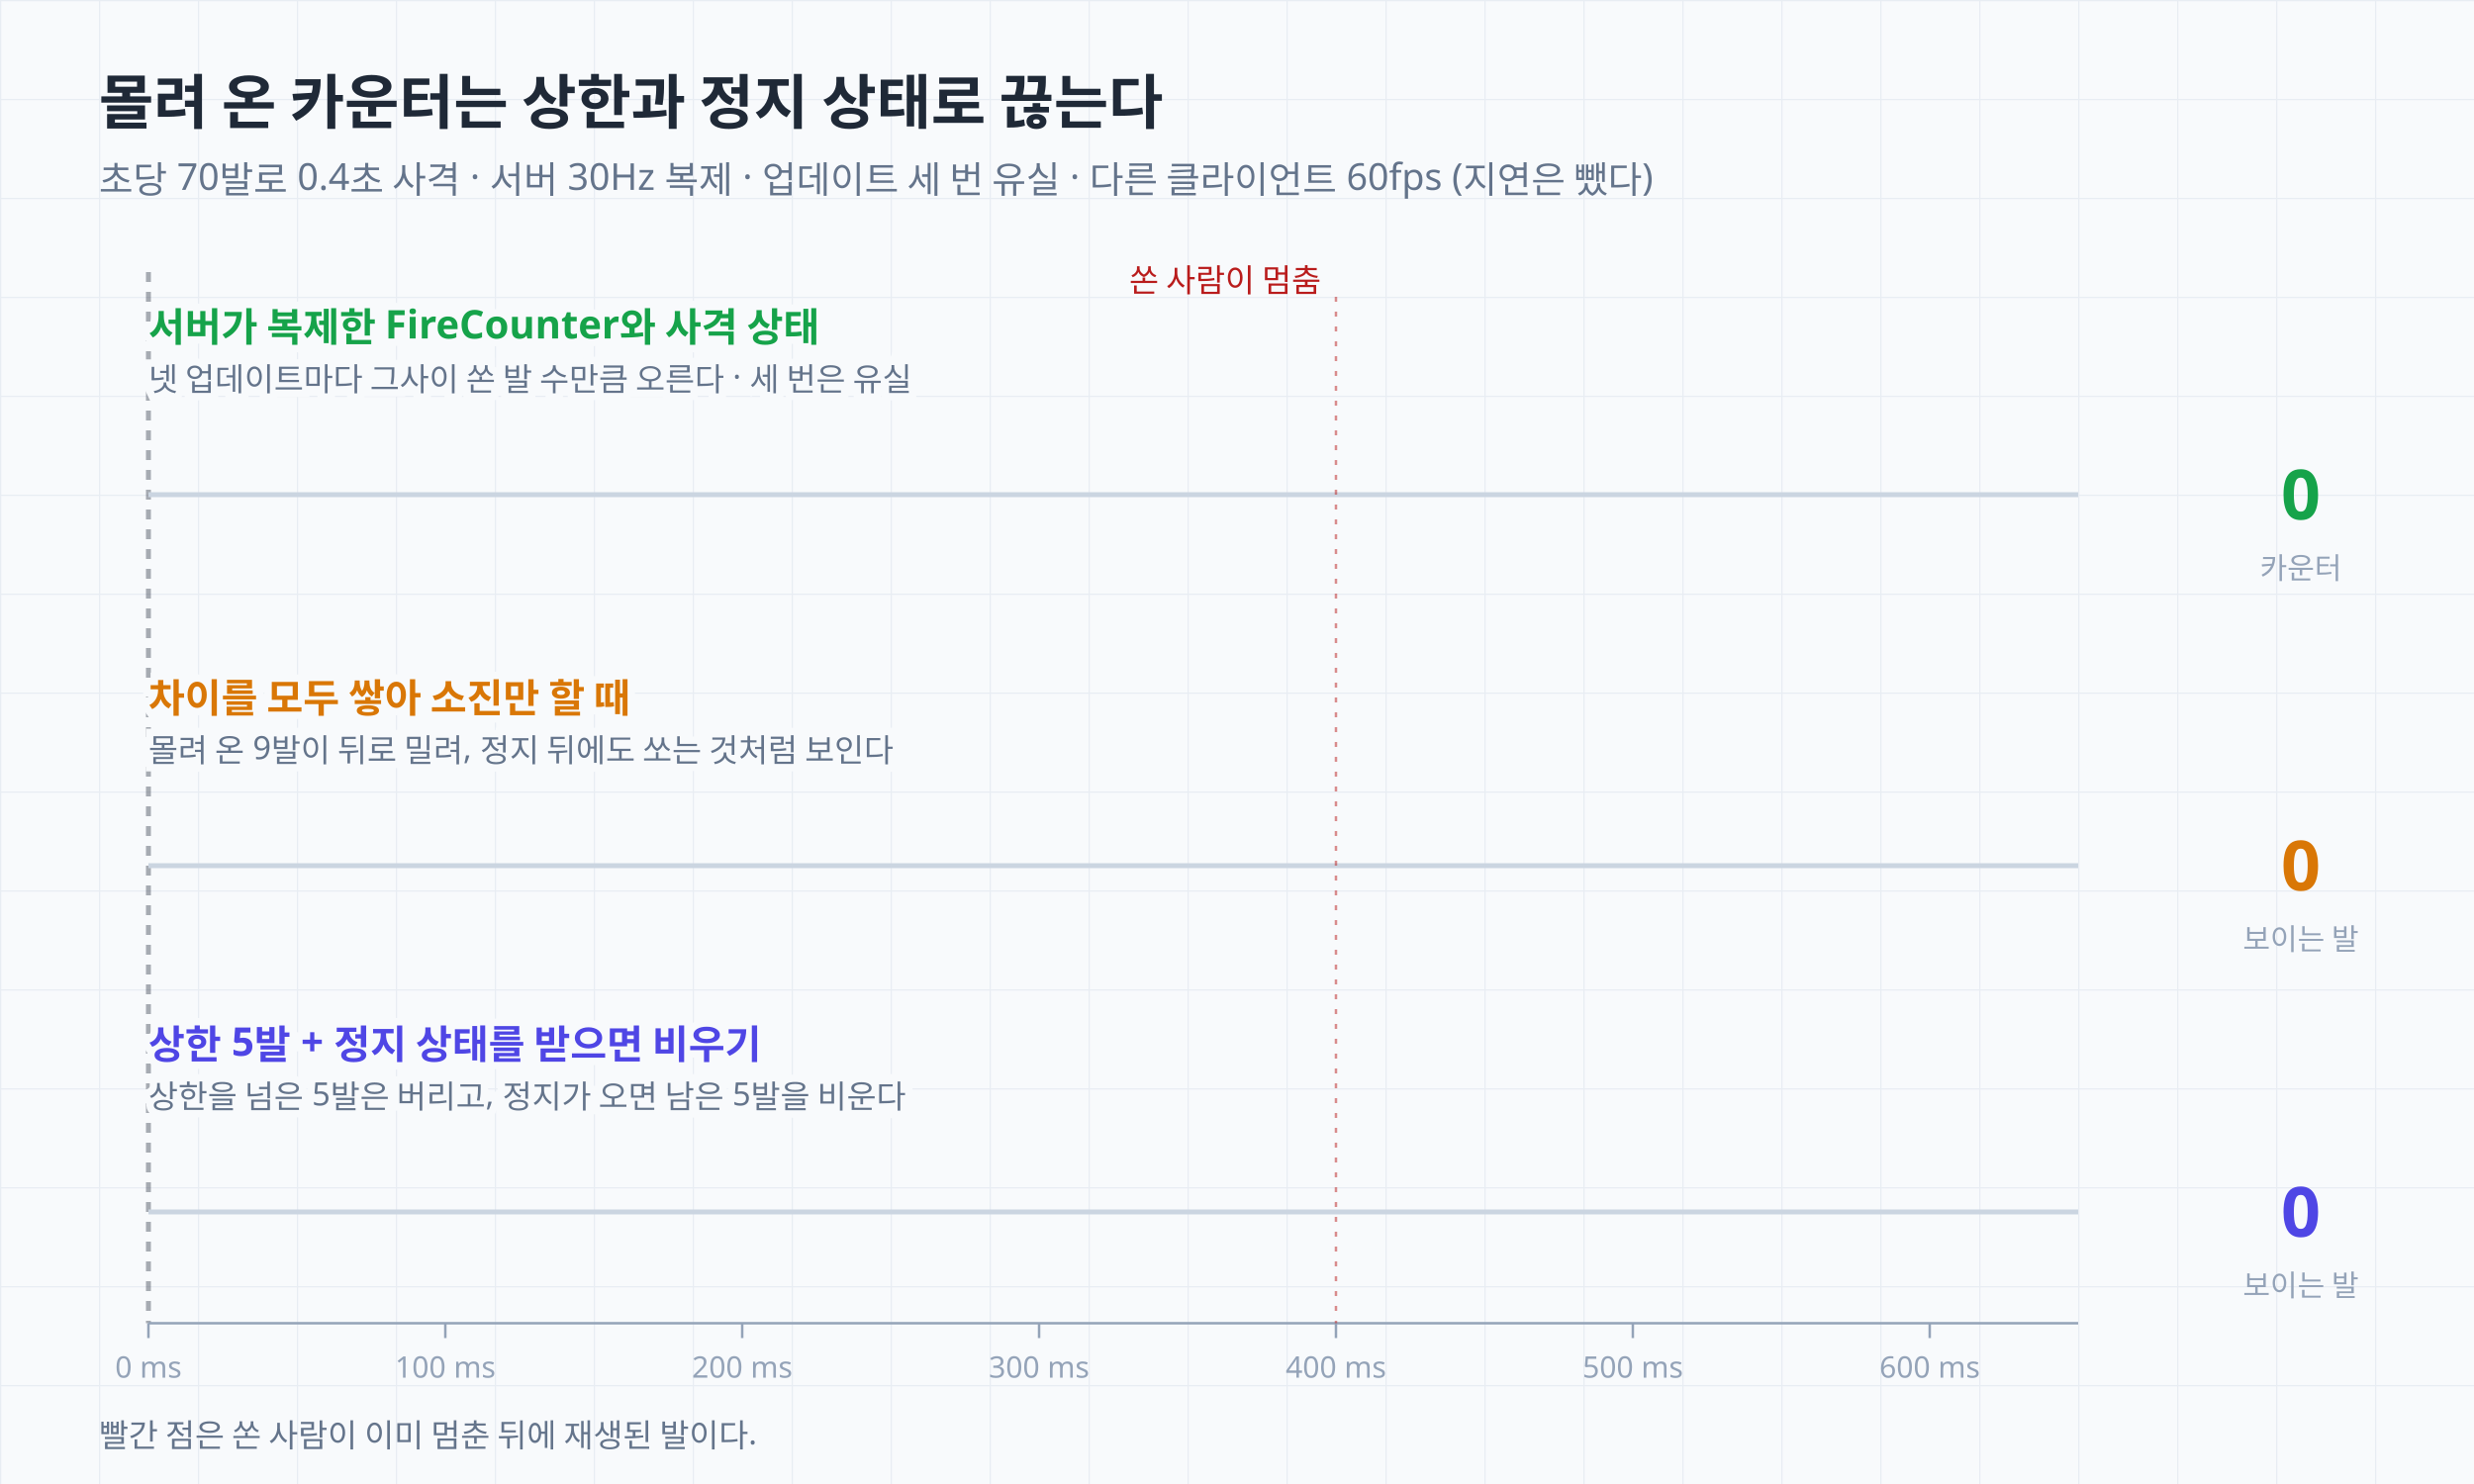
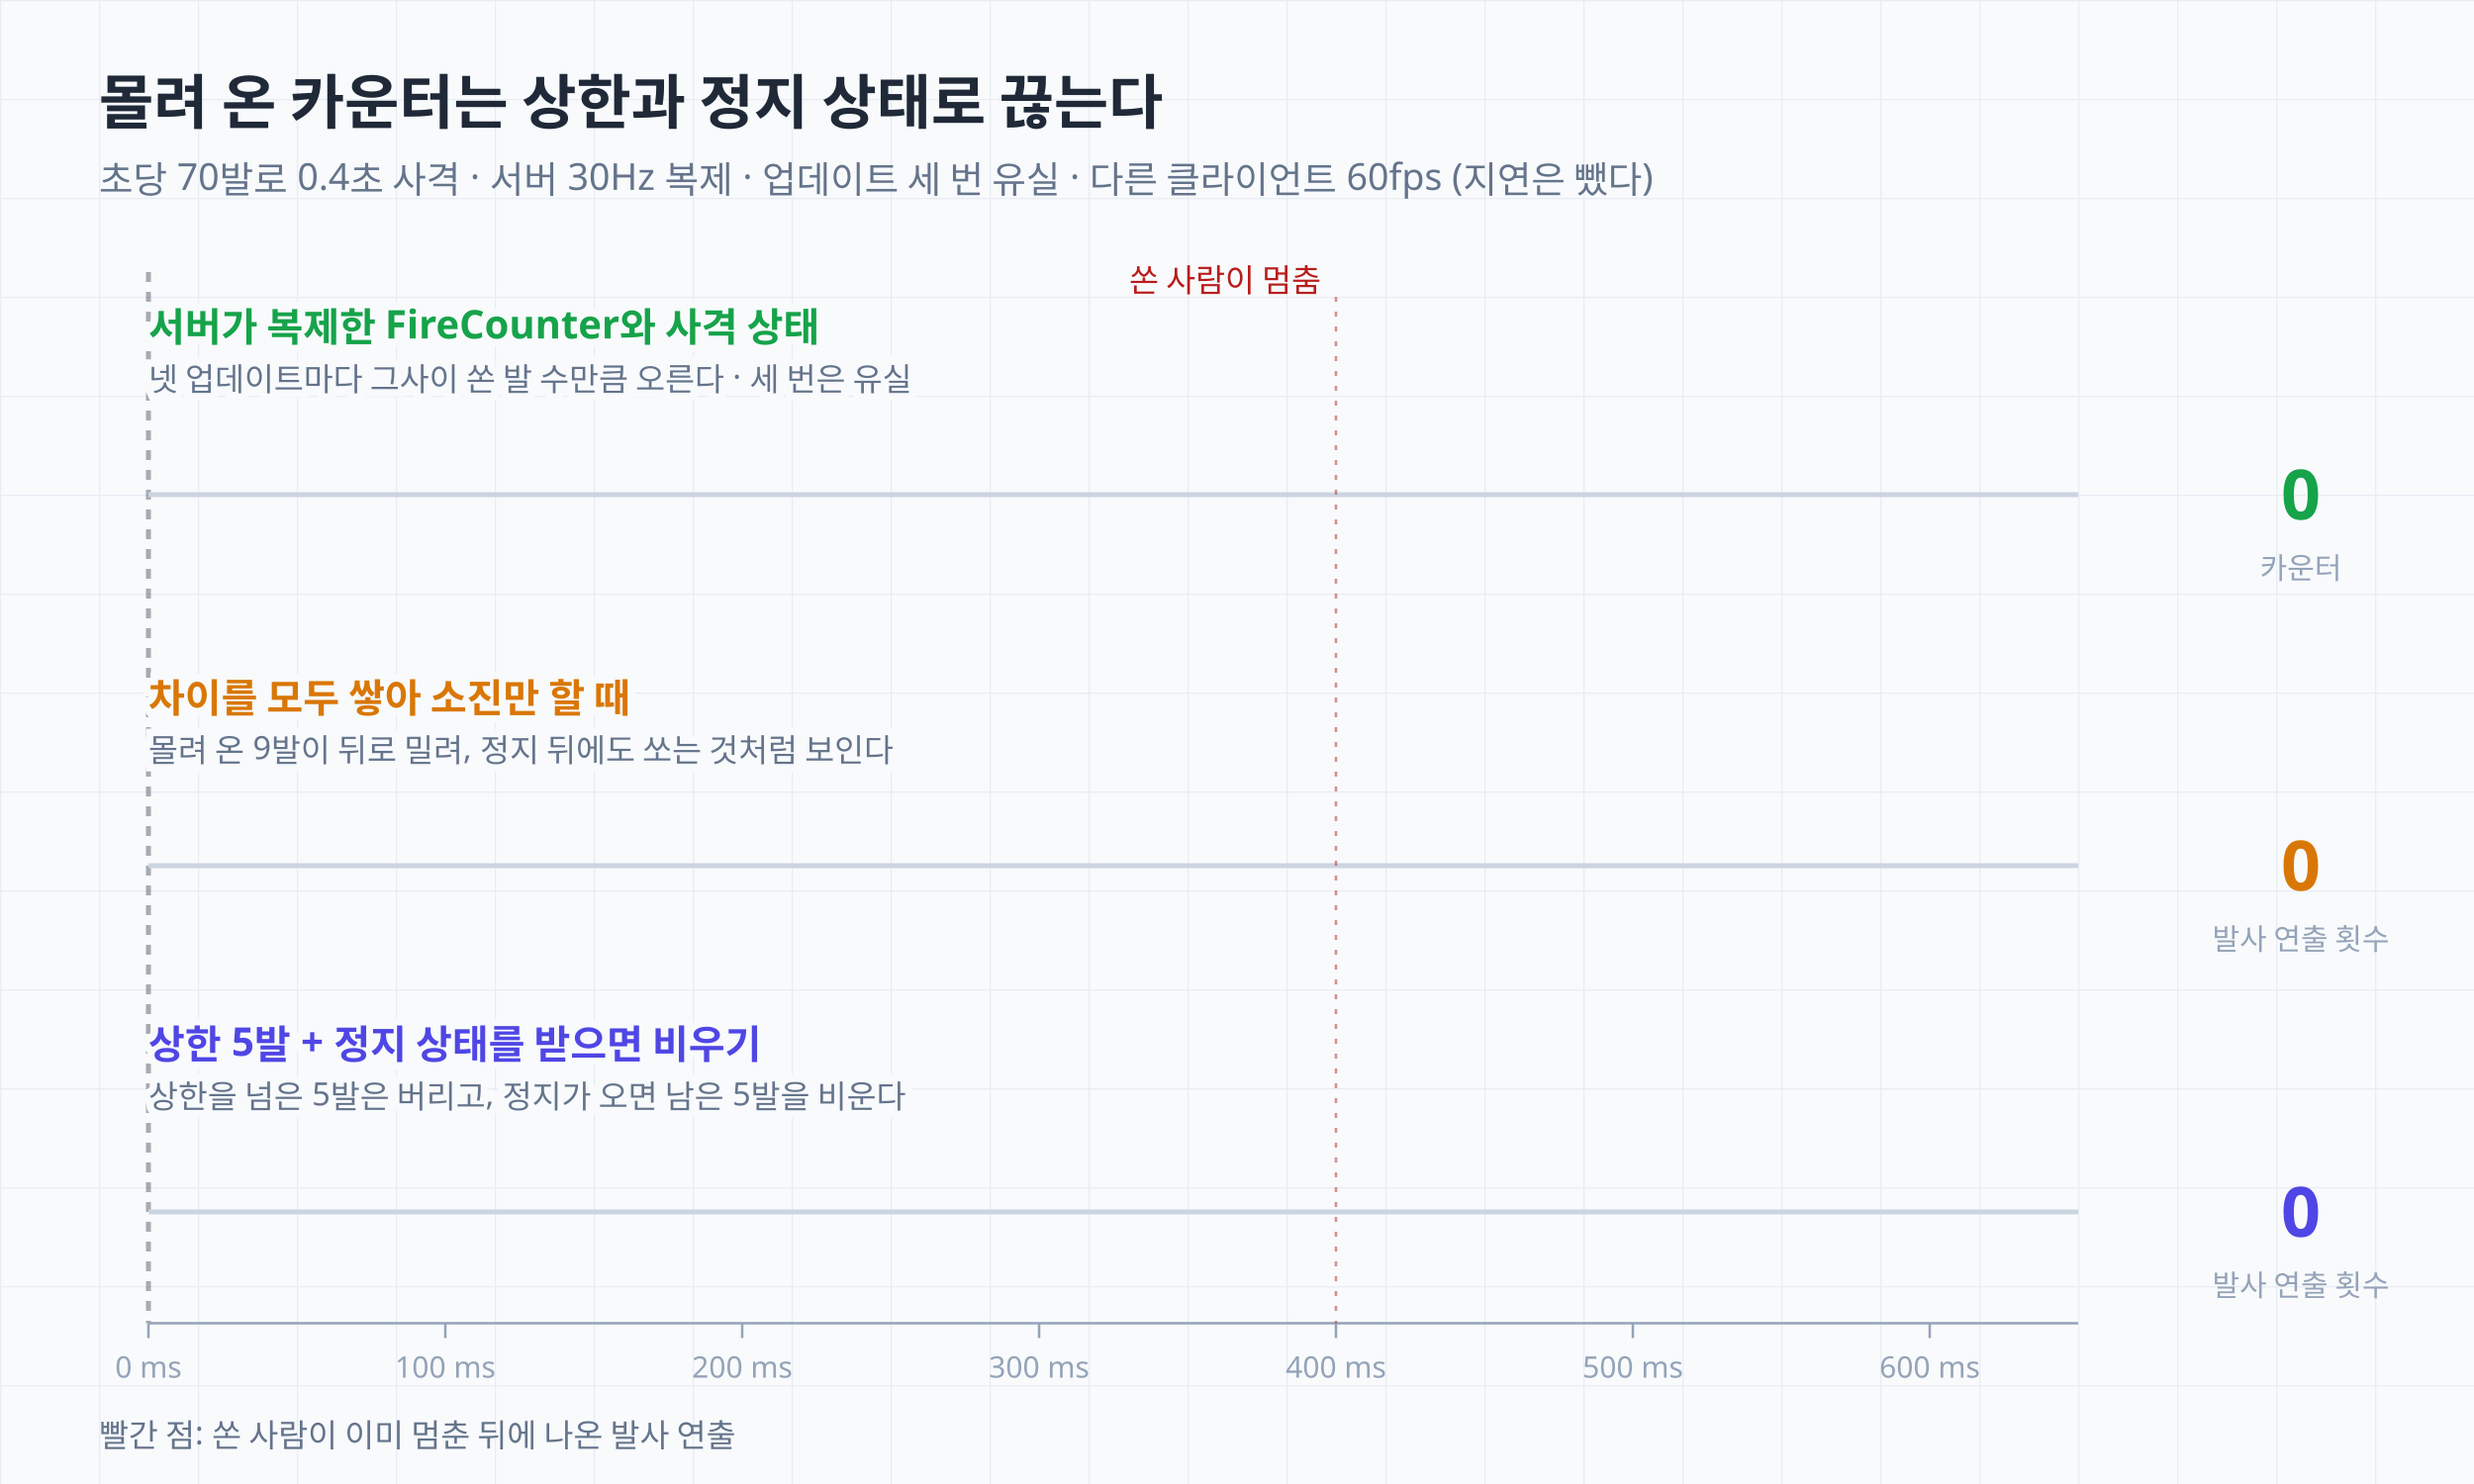
<svg xmlns="http://www.w3.org/2000/svg" viewBox="0 0 1000 600" width="1000" height="600" role="img" lang="ko" aria-labelledby="t d">
  <defs>
    <pattern id="grid" width="40" height="40" patternUnits="userSpaceOnUse">
      <path d="M40 0H0V40" fill="none" stroke="#e8edf3" stroke-width="1" />
    </pattern>
    <marker id="arr" viewBox="0 0 10 10" refX="9" refY="5" markerWidth="7" markerHeight="7" orient="auto">
      <path d="M0 0L10 5L0 10z" fill="#94a3b8" />
    </marker>
    <style>
text{font-family:Pretendard,'Apple SD Gothic Neo','Malgun Gothic','Noto Sans KR',sans-serif;fill:#1f2937}
.title{font-size:24px;font-weight:700}
.sub{font-size:15px;fill:#64748b}
.lane{font-size:16px;font-weight:700}
.lanesub{font-size:13px;fill:#64748b}
.mono{font-family:'JetBrains Mono',Consolas,'SFMono-Regular',Menlo,monospace}
.tick{font-size:12px;fill:#94a3b8;text-anchor:middle}
.cnt{font-size:13px;font-weight:700;text-anchor:middle}
.note{font-size:13px;fill:#64748b}
.big{font-size:28px;font-weight:800;text-anchor:middle}
.cap{font-size:14px;font-weight:700;fill:#334155}
</style>
  </defs>
  <rect width="1000" height="600" fill="#f8fafc" />
  <rect width="1000" height="600" fill="url(#grid)" />
  <text x="40" y="50" class="title">몰려 온 카운터는 상한과 정지 상태로 끊는다</text>
  <text x="40" y="78" class="sub">초당 70발로 0.4초 사격 · 서버 30Hz 복제 · 업데이트 세 번 유실 · 다른 클라이언트 60fps (지연은 뺐다)</text>
  <g>
    <line x1="60" y1="110" x2="60" y2="535" stroke="#0f172a" stroke-opacity=".35" stroke-width="2" stroke-dasharray="4 4" />
    <animateTransform attributeName="transform" type="translate" values="0 0;780 0;780 0" keyTimes="0;0.727;1" dur="11.0s" repeatCount="indefinite" />
  </g>
  <text x="60" y="138" class="lane" style="fill:#16a34a;paint-order:stroke;stroke:#f8fafc;stroke-width:6px">서버가 복제한 FireCounter와 사격 상태</text>
  <text x="60" y="158" class="lanesub" style="paint-order:stroke;stroke:#f8fafc;stroke-width:6px">넷 업데이트마다 그사이 쏜 발 수만큼 오른다 · 세 번은 유실</text>
  <line x1="60" y1="200" x2="840" y2="200" stroke="#cbd5e1" stroke-width="2" />
  <rect x="97.0" y="191" width="6" height="18" rx="2" fill="#16a34a" opacity="0">
    <animate attributeName="opacity" values="0;0;1;1" keyTimes="0;0.037;0.037;1" dur="11.0s" repeatCount="indefinite" />
  </rect>
  <text x="100.0" y="184" class="cnt" style="fill:#16a34a;font-size:11.5px" opacity="0">+2<animate attributeName="opacity" values="0;0;1;1" keyTimes="0;0.037;0.037;1" dur="11.0s" repeatCount="indefinite" />
  </text>
  <rect x="137.0" y="191" width="6" height="18" rx="2" fill="#16a34a" opacity="0">
    <animate attributeName="opacity" values="0;0;1;1" keyTimes="0;0.075;0.075;1" dur="11.0s" repeatCount="indefinite" />
  </rect>
  <text x="140.0" y="184" class="cnt" style="fill:#16a34a;font-size:11.5px" opacity="0">+3<animate attributeName="opacity" values="0;0;1;1" keyTimes="0;0.075;0.075;1" dur="11.0s" repeatCount="indefinite" />
  </text>
  <rect x="177.0" y="191" width="6" height="18" rx="2" fill="#16a34a" opacity="0">
    <animate attributeName="opacity" values="0;0;1;1" keyTimes="0;0.112;0.112;1" dur="11.0s" repeatCount="indefinite" />
  </rect>
  <text x="180.0" y="184" class="cnt" style="fill:#16a34a;font-size:11.5px" opacity="0">+2<animate attributeName="opacity" values="0;0;1;1" keyTimes="0;0.112;0.112;1" dur="11.0s" repeatCount="indefinite" />
  </text>
  <rect x="217.0" y="191" width="6" height="18" rx="2" fill="#16a34a" opacity="0">
    <animate attributeName="opacity" values="0;0;1;1" keyTimes="0;0.149;0.149;1" dur="11.0s" repeatCount="indefinite" />
  </rect>
  <text x="220.0" y="184" class="cnt" style="fill:#16a34a;font-size:11.5px" opacity="0">+2<animate attributeName="opacity" values="0;0;1;1" keyTimes="0;0.149;0.149;1" dur="11.0s" repeatCount="indefinite" />
  </text>
  <rect x="257.0" y="191" width="6" height="18" rx="2" fill="#16a34a" opacity="0">
    <animate attributeName="opacity" values="0;0;1;1" keyTimes="0;0.186;0.187;1" dur="11.0s" repeatCount="indefinite" />
  </rect>
  <text x="260.0" y="184" class="cnt" style="fill:#16a34a;font-size:11.5px" opacity="0">+3<animate attributeName="opacity" values="0;0;1;1" keyTimes="0;0.186;0.187;1" dur="11.0s" repeatCount="indefinite" />
  </text>
  <text x="300.0" y="205" class="cnt" style="fill:#94a3b8;font-size:14px" opacity="0">✕<animate attributeName="opacity" values="0;0;1;1" keyTimes="0;0.224;0.224;1" dur="11.0s" repeatCount="indefinite" />
  </text>
  <text x="340.0" y="205" class="cnt" style="fill:#94a3b8;font-size:14px" opacity="0">✕<animate attributeName="opacity" values="0;0;1;1" keyTimes="0;0.261;0.261;1" dur="11.0s" repeatCount="indefinite" />
  </text>
  <text x="380.0" y="205" class="cnt" style="fill:#94a3b8;font-size:14px" opacity="0">✕<animate attributeName="opacity" values="0;0;1;1" keyTimes="0;0.298;0.298;1" dur="11.0s" repeatCount="indefinite" />
  </text>
  <rect x="417.0" y="191" width="6" height="18" rx="2" fill="#b91c1c" opacity="0">
    <animate attributeName="opacity" values="0;0;1;1" keyTimes="0;0.336;0.336;1" dur="11.0s" repeatCount="indefinite" />
  </rect>
  <text x="420.0" y="184" class="cnt" style="fill:#b91c1c;font-size:14px" opacity="0">+9<animate attributeName="opacity" values="0;0;1;1" keyTimes="0;0.336;0.336;1" dur="11.0s" repeatCount="indefinite" />
  </text>
  <rect x="457.0" y="191" width="6" height="18" rx="2" fill="#16a34a" opacity="0">
    <animate attributeName="opacity" values="0;0;1;1" keyTimes="0;0.373;0.373;1" dur="11.0s" repeatCount="indefinite" />
  </rect>
  <text x="460.0" y="184" class="cnt" style="fill:#16a34a;font-size:11.5px" opacity="0">+2<animate attributeName="opacity" values="0;0;1;1" keyTimes="0;0.373;0.373;1" dur="11.0s" repeatCount="indefinite" />
  </text>
  <rect x="497.0" y="191" width="6" height="18" rx="2" fill="#16a34a" opacity="0">
    <animate attributeName="opacity" values="0;0;1;1" keyTimes="0;0.41;0.41;1" dur="11.0s" repeatCount="indefinite" />
  </rect>
  <text x="500.0" y="184" class="cnt" style="fill:#16a34a;font-size:11.5px" opacity="0">+3<animate attributeName="opacity" values="0;0;1;1" keyTimes="0;0.41;0.41;1" dur="11.0s" repeatCount="indefinite" />
  </text>
  <rect x="537.0" y="191" width="6" height="18" rx="2" fill="#16a34a" opacity="0">
    <animate attributeName="opacity" values="0;0;1;1" keyTimes="0;0.448;0.448;1" dur="11.0s" repeatCount="indefinite" />
  </rect>
  <text x="540.0" y="184" class="cnt" style="fill:#16a34a;font-size:11.5px" opacity="0">+2<animate attributeName="opacity" values="0;0;1;1" keyTimes="0;0.448;0.448;1" dur="11.0s" repeatCount="indefinite" />
  </text>
  <text x="540.0" y="228" class="cnt" style="fill:#b91c1c;font-size:11.5px" opacity="0">정지<animate attributeName="opacity" values="0;0;1;1" keyTimes="0;0.448;0.448;1" dur="11.0s" repeatCount="indefinite" />
  </text>
  <text x="340.0" y="228" class="cnt" style="fill:#94a3b8;font-size:11.5px" opacity="0">유실<animate attributeName="opacity" values="0;0;1;1" keyTimes="0;0.224;0.224;1" dur="11.0s" repeatCount="indefinite" />
  </text>
  <text x="930" y="210" class="big" style="fill:#16a34a">0<animate attributeName="opacity" values="1;1;0;0" keyTimes="0;0.037;0.037;1" dur="11.0s" repeatCount="indefinite" />
  </text>
  <text x="930" y="210" class="big" style="fill:#16a34a" opacity="0">2<animate attributeName="opacity" values="0;0;1;1;0;0" keyTimes="0;0.037;0.037;0.075;0.075;1" dur="11.0s" repeatCount="indefinite" />
  </text>
  <text x="930" y="210" class="big" style="fill:#16a34a" opacity="0">5<animate attributeName="opacity" values="0;0;1;1;0;0" keyTimes="0;0.075;0.075;0.112;0.112;1" dur="11.0s" repeatCount="indefinite" />
  </text>
  <text x="930" y="210" class="big" style="fill:#16a34a" opacity="0">7<animate attributeName="opacity" values="0;0;1;1;0;0" keyTimes="0;0.112;0.112;0.149;0.149;1" dur="11.0s" repeatCount="indefinite" />
  </text>
  <text x="930" y="210" class="big" style="fill:#16a34a" opacity="0">9<animate attributeName="opacity" values="0;0;1;1;0;0" keyTimes="0;0.149;0.149;0.186;0.187;1" dur="11.0s" repeatCount="indefinite" />
  </text>
  <text x="930" y="210" class="big" style="fill:#16a34a" opacity="0">12<animate attributeName="opacity" values="0;0;1;1;0;0" keyTimes="0;0.186;0.187;0.336;0.336;1" dur="11.0s" repeatCount="indefinite" />
  </text>
  <text x="930" y="210" class="big" style="fill:#16a34a" opacity="0">21<animate attributeName="opacity" values="0;0;1;1;0;0" keyTimes="0;0.336;0.336;0.373;0.373;1" dur="11.0s" repeatCount="indefinite" />
  </text>
  <text x="930" y="210" class="big" style="fill:#16a34a" opacity="0">23<animate attributeName="opacity" values="0;0;1;1;0;0" keyTimes="0;0.373;0.373;0.41;0.41;1" dur="11.0s" repeatCount="indefinite" />
  </text>
  <text x="930" y="210" class="big" style="fill:#16a34a" opacity="0">26<animate attributeName="opacity" values="0;0;1;1;0;0" keyTimes="0;0.41;0.41;0.448;0.448;1" dur="11.0s" repeatCount="indefinite" />
  </text>
  <text x="930" y="210" class="big" style="fill:#16a34a" opacity="0">28<animate attributeName="opacity" values="0;0;1;1" keyTimes="0;0.448;0.448;1" dur="11.0s" repeatCount="indefinite" />
  </text>
  <text x="930" y="234" class="tick">카운터</text>
  <text x="60" y="288" class="lane" style="fill:#d97706;paint-order:stroke;stroke:#f8fafc;stroke-width:6px">차이를 모두 쌓아 소진만 할 때</text>
  <text x="60" y="308" class="lanesub" style="paint-order:stroke;stroke:#f8fafc;stroke-width:6px">몰려 온 9발이 뒤로 밀려, 정지 뒤에도 쏘는 것처럼 보인다</text>
  <line x1="60" y1="350" x2="840" y2="350" stroke="#cbd5e1" stroke-width="2" />
  <circle cx="100.0" cy="338" r="4" fill="#d97706" opacity="0">
    <animate attributeName="opacity" values="0;0;1;1" keyTimes="0;0.037;0.037;1" dur="11.0s" repeatCount="indefinite" />
  </circle>
  <circle cx="120.0" cy="338" r="4" fill="#d97706" opacity="0">
    <animate attributeName="opacity" values="0;0;1;1" keyTimes="0;0.056;0.056;1" dur="11.0s" repeatCount="indefinite" />
  </circle>
  <circle cx="140.0" cy="338" r="4" fill="#d97706" opacity="0">
    <animate attributeName="opacity" values="0;0;1;1" keyTimes="0;0.075;0.075;1" dur="11.0s" repeatCount="indefinite" />
  </circle>
  <circle cx="160.0" cy="338" r="4" fill="#d97706" opacity="0">
    <animate attributeName="opacity" values="0;0;1;1" keyTimes="0;0.093;0.093;1" dur="11.0s" repeatCount="indefinite" />
  </circle>
  <circle cx="180.0" cy="338" r="4" fill="#d97706" opacity="0">
    <animate attributeName="opacity" values="0;0;1;1" keyTimes="0;0.112;0.112;1" dur="11.0s" repeatCount="indefinite" />
  </circle>
  <circle cx="200.0" cy="338" r="4" fill="#d97706" opacity="0">
    <animate attributeName="opacity" values="0;0;1;1" keyTimes="0;0.131;0.131;1" dur="11.0s" repeatCount="indefinite" />
  </circle>
  <circle cx="220.0" cy="338" r="4" fill="#d97706" opacity="0">
    <animate attributeName="opacity" values="0;0;1;1" keyTimes="0;0.149;0.149;1" dur="11.0s" repeatCount="indefinite" />
  </circle>
  <circle cx="240.0" cy="338" r="4" fill="#d97706" opacity="0">
    <animate attributeName="opacity" values="0;0;1;1" keyTimes="0;0.168;0.168;1" dur="11.0s" repeatCount="indefinite" />
  </circle>
  <circle cx="260.0" cy="338" r="4" fill="#d97706" opacity="0">
    <animate attributeName="opacity" values="0;0;1;1" keyTimes="0;0.186;0.187;1" dur="11.0s" repeatCount="indefinite" />
  </circle>
  <circle cx="260.0" cy="328" r="4" fill="#d97706" opacity="0">
    <animate attributeName="opacity" values="0;0;1;1" keyTimes="0;0.186;0.187;1" dur="11.0s" repeatCount="indefinite" />
  </circle>
  <circle cx="280.0" cy="338" r="4" fill="#d97706" opacity="0">
    <animate attributeName="opacity" values="0;0;1;1" keyTimes="0;0.205;0.205;1" dur="11.0s" repeatCount="indefinite" />
  </circle>
  <circle cx="300.0" cy="338" r="4" fill="#d97706" opacity="0">
    <animate attributeName="opacity" values="0;0;1;1" keyTimes="0;0.224;0.224;1" dur="11.0s" repeatCount="indefinite" />
  </circle>
  <circle cx="420.0" cy="338" r="4" fill="#d97706" opacity="0">
    <animate attributeName="opacity" values="0;0;1;1" keyTimes="0;0.336;0.336;1" dur="11.0s" repeatCount="indefinite" />
  </circle>
  <circle cx="440.0" cy="338" r="4" fill="#d97706" opacity="0">
    <animate attributeName="opacity" values="0;0;1;1" keyTimes="0;0.354;0.354;1" dur="11.0s" repeatCount="indefinite" />
  </circle>
  <circle cx="460.0" cy="338" r="4" fill="#d97706" opacity="0">
    <animate attributeName="opacity" values="0;0;1;1" keyTimes="0;0.373;0.373;1" dur="11.0s" repeatCount="indefinite" />
  </circle>
  <circle cx="480.0" cy="338" r="4" fill="#d97706" opacity="0">
    <animate attributeName="opacity" values="0;0;1;1" keyTimes="0;0.392;0.392;1" dur="11.0s" repeatCount="indefinite" />
  </circle>
  <circle cx="500.0" cy="338" r="4" fill="#d97706" opacity="0">
    <animate attributeName="opacity" values="0;0;1;1" keyTimes="0;0.41;0.41;1" dur="11.0s" repeatCount="indefinite" />
  </circle>
  <circle cx="520.0" cy="338" r="4" fill="#d97706" opacity="0">
    <animate attributeName="opacity" values="0;0;1;1" keyTimes="0;0.429;0.429;1" dur="11.0s" repeatCount="indefinite" />
  </circle>
  <circle cx="540.0" cy="338" r="4" fill="#d97706" opacity="0">
    <animate attributeName="opacity" values="0;0;1;1" keyTimes="0;0.448;0.448;1" dur="11.0s" repeatCount="indefinite" />
  </circle>
  <circle cx="540.0" cy="328" r="4" fill="#d97706" opacity="0">
    <animate attributeName="opacity" values="0;0;1;1" keyTimes="0;0.448;0.448;1" dur="11.0s" repeatCount="indefinite" />
  </circle>
  <circle cx="560.0" cy="338" r="4" fill="#b91c1c" opacity="0">
    <animate attributeName="opacity" values="0;0;1;1" keyTimes="0;0.466;0.466;1" dur="11.0s" repeatCount="indefinite" />
  </circle>
  <circle cx="580.0" cy="338" r="4" fill="#b91c1c" opacity="0">
    <animate attributeName="opacity" values="0;0;1;1" keyTimes="0;0.485;0.485;1" dur="11.0s" repeatCount="indefinite" />
  </circle>
  <circle cx="600.0" cy="338" r="4" fill="#b91c1c" opacity="0">
    <animate attributeName="opacity" values="0;0;1;1" keyTimes="0;0.503;0.504;1" dur="11.0s" repeatCount="indefinite" />
  </circle>
  <circle cx="620.0" cy="338" r="4" fill="#b91c1c" opacity="0">
    <animate attributeName="opacity" values="0;0;1;1" keyTimes="0;0.522;0.522;1" dur="11.0s" repeatCount="indefinite" />
  </circle>
  <circle cx="640.0" cy="338" r="4" fill="#b91c1c" opacity="0">
    <animate attributeName="opacity" values="0;0;1;1" keyTimes="0;0.541;0.541;1" dur="11.0s" repeatCount="indefinite" />
  </circle>
  <circle cx="660.0" cy="338" r="4" fill="#b91c1c" opacity="0">
    <animate attributeName="opacity" values="0;0;1;1" keyTimes="0;0.559;0.56;1" dur="11.0s" repeatCount="indefinite" />
  </circle>
  <circle cx="660.0" cy="328" r="4" fill="#b91c1c" opacity="0">
    <animate attributeName="opacity" values="0;0;1;1" keyTimes="0;0.559;0.56;1" dur="11.0s" repeatCount="indefinite" />
  </circle>
  <circle cx="680.0" cy="338" r="4" fill="#b91c1c" opacity="0">
    <animate attributeName="opacity" values="0;0;1;1" keyTimes="0;0.578;0.578;1" dur="11.0s" repeatCount="indefinite" />
  </circle>
  <text x="930" y="360" class="big" style="fill:#d97706">0<animate attributeName="opacity" values="1;1;0;0" keyTimes="0;0.037;0.037;1" dur="11.0s" repeatCount="indefinite" />
  </text>
  <text x="930" y="360" class="big" style="fill:#d97706" opacity="0">1<animate attributeName="opacity" values="0;0;1;1;0;0" keyTimes="0;0.037;0.037;0.056;0.056;1" dur="11.0s" repeatCount="indefinite" />
  </text>
  <text x="930" y="360" class="big" style="fill:#d97706" opacity="0">2<animate attributeName="opacity" values="0;0;1;1;0;0" keyTimes="0;0.056;0.056;0.075;0.075;1" dur="11.0s" repeatCount="indefinite" />
  </text>
  <text x="930" y="360" class="big" style="fill:#d97706" opacity="0">3<animate attributeName="opacity" values="0;0;1;1;0;0" keyTimes="0;0.075;0.075;0.093;0.093;1" dur="11.0s" repeatCount="indefinite" />
  </text>
  <text x="930" y="360" class="big" style="fill:#d97706" opacity="0">4<animate attributeName="opacity" values="0;0;1;1;0;0" keyTimes="0;0.093;0.093;0.112;0.112;1" dur="11.0s" repeatCount="indefinite" />
  </text>
  <text x="930" y="360" class="big" style="fill:#d97706" opacity="0">5<animate attributeName="opacity" values="0;0;1;1;0;0" keyTimes="0;0.112;0.112;0.131;0.131;1" dur="11.0s" repeatCount="indefinite" />
  </text>
  <text x="930" y="360" class="big" style="fill:#d97706" opacity="0">6<animate attributeName="opacity" values="0;0;1;1;0;0" keyTimes="0;0.131;0.131;0.149;0.149;1" dur="11.0s" repeatCount="indefinite" />
  </text>
  <text x="930" y="360" class="big" style="fill:#d97706" opacity="0">7<animate attributeName="opacity" values="0;0;1;1;0;0" keyTimes="0;0.149;0.149;0.168;0.168;1" dur="11.0s" repeatCount="indefinite" />
  </text>
  <text x="930" y="360" class="big" style="fill:#d97706" opacity="0">8<animate attributeName="opacity" values="0;0;1;1;0;0" keyTimes="0;0.168;0.168;0.186;0.187;1" dur="11.0s" repeatCount="indefinite" />
  </text>
  <text x="930" y="360" class="big" style="fill:#d97706" opacity="0">10<animate attributeName="opacity" values="0;0;1;1;0;0" keyTimes="0;0.186;0.187;0.205;0.205;1" dur="11.0s" repeatCount="indefinite" />
  </text>
  <text x="930" y="360" class="big" style="fill:#d97706" opacity="0">11<animate attributeName="opacity" values="0;0;1;1;0;0" keyTimes="0;0.205;0.205;0.224;0.224;1" dur="11.0s" repeatCount="indefinite" />
  </text>
  <text x="930" y="360" class="big" style="fill:#d97706" opacity="0">12<animate attributeName="opacity" values="0;0;1;1;0;0" keyTimes="0;0.224;0.224;0.336;0.336;1" dur="11.0s" repeatCount="indefinite" />
  </text>
  <text x="930" y="360" class="big" style="fill:#d97706" opacity="0">13<animate attributeName="opacity" values="0;0;1;1;0;0" keyTimes="0;0.336;0.336;0.354;0.354;1" dur="11.0s" repeatCount="indefinite" />
  </text>
  <text x="930" y="360" class="big" style="fill:#d97706" opacity="0">14<animate attributeName="opacity" values="0;0;1;1;0;0" keyTimes="0;0.354;0.354;0.373;0.373;1" dur="11.0s" repeatCount="indefinite" />
  </text>
  <text x="930" y="360" class="big" style="fill:#d97706" opacity="0">15<animate attributeName="opacity" values="0;0;1;1;0;0" keyTimes="0;0.373;0.373;0.392;0.392;1" dur="11.0s" repeatCount="indefinite" />
  </text>
  <text x="930" y="360" class="big" style="fill:#d97706" opacity="0">16<animate attributeName="opacity" values="0;0;1;1;0;0" keyTimes="0;0.392;0.392;0.41;0.41;1" dur="11.0s" repeatCount="indefinite" />
  </text>
  <text x="930" y="360" class="big" style="fill:#d97706" opacity="0">17<animate attributeName="opacity" values="0;0;1;1;0;0" keyTimes="0;0.41;0.41;0.429;0.429;1" dur="11.0s" repeatCount="indefinite" />
  </text>
  <text x="930" y="360" class="big" style="fill:#d97706" opacity="0">18<animate attributeName="opacity" values="0;0;1;1;0;0" keyTimes="0;0.429;0.429;0.448;0.448;1" dur="11.0s" repeatCount="indefinite" />
  </text>
  <text x="930" y="360" class="big" style="fill:#d97706" opacity="0">20<animate attributeName="opacity" values="0;0;1;1;0;0" keyTimes="0;0.448;0.448;0.466;0.466;1" dur="11.0s" repeatCount="indefinite" />
  </text>
  <text x="930" y="360" class="big" style="fill:#d97706" opacity="0">21<animate attributeName="opacity" values="0;0;1;1;0;0" keyTimes="0;0.466;0.466;0.485;0.485;1" dur="11.0s" repeatCount="indefinite" />
  </text>
  <text x="930" y="360" class="big" style="fill:#d97706" opacity="0">22<animate attributeName="opacity" values="0;0;1;1;0;0" keyTimes="0;0.485;0.485;0.503;0.504;1" dur="11.0s" repeatCount="indefinite" />
  </text>
  <text x="930" y="360" class="big" style="fill:#d97706" opacity="0">23<animate attributeName="opacity" values="0;0;1;1;0;0" keyTimes="0;0.503;0.504;0.522;0.522;1" dur="11.0s" repeatCount="indefinite" />
  </text>
  <text x="930" y="360" class="big" style="fill:#d97706" opacity="0">24<animate attributeName="opacity" values="0;0;1;1;0;0" keyTimes="0;0.522;0.522;0.541;0.541;1" dur="11.0s" repeatCount="indefinite" />
  </text>
  <text x="930" y="360" class="big" style="fill:#d97706" opacity="0">25<animate attributeName="opacity" values="0;0;1;1;0;0" keyTimes="0;0.541;0.541;0.559;0.56;1" dur="11.0s" repeatCount="indefinite" />
  </text>
  <text x="930" y="360" class="big" style="fill:#d97706" opacity="0">27<animate attributeName="opacity" values="0;0;1;1;0;0" keyTimes="0;0.559;0.56;0.578;0.578;1" dur="11.0s" repeatCount="indefinite" />
  </text>
  <text x="930" y="360" class="big" style="fill:#d97706" opacity="0">28<animate attributeName="opacity" values="0;0;1;1" keyTimes="0;0.578;0.578;1" dur="11.0s" repeatCount="indefinite" />
  </text>
-   <text x="930" y="384" class="tick">보이는 발</text>
+   <text x="930" y="384" class="tick">발사 연출 횟수</text>
  <line x1="540.0" y1="366" x2="680" y2="366" stroke="#b91c1c" stroke-width="2" opacity="0">
    <animate attributeName="opacity" values="0;0;1;1" keyTimes="0;0.578;0.578;1" dur="11.0s" repeatCount="indefinite" />
  </line>
-   <text x="610.0" y="384" class="cnt" style="fill:#b91c1c;font-size:12px" opacity="0">정지 뒤 117 ms 더 재생<animate attributeName="opacity" values="0;0;1;1" keyTimes="0;0.578;0.578;1" dur="11.0s" repeatCount="indefinite" />
+   <text x="610.0" y="384" class="cnt" style="fill:#b91c1c;font-size:12px" opacity="0">멈춘 뒤에도 117 ms 동안 연출이 이어짐<animate attributeName="opacity" values="0;0;1;1" keyTimes="0;0.578;0.578;1" dur="11.0s" repeatCount="indefinite" />
  </text>
  <text x="60" y="428" class="lane" style="fill:#4f46e5;paint-order:stroke;stroke:#f8fafc;stroke-width:6px">상한 5발 + 정지 상태를 받으면 비우기</text>
  <text x="60" y="448" class="lanesub" style="paint-order:stroke;stroke:#f8fafc;stroke-width:6px">상한을 넘은 5발은 버리고, 정지가 오면 남은 5발을 비운다</text>
  <line x1="60" y1="490" x2="840" y2="490" stroke="#cbd5e1" stroke-width="2" />
  <circle cx="100.0" cy="478" r="4" fill="#4f46e5" opacity="0">
    <animate attributeName="opacity" values="0;0;1;1" keyTimes="0;0.037;0.037;1" dur="11.0s" repeatCount="indefinite" />
  </circle>
  <circle cx="120.0" cy="478" r="4" fill="#4f46e5" opacity="0">
    <animate attributeName="opacity" values="0;0;1;1" keyTimes="0;0.056;0.056;1" dur="11.0s" repeatCount="indefinite" />
  </circle>
  <circle cx="140.0" cy="478" r="4" fill="#4f46e5" opacity="0">
    <animate attributeName="opacity" values="0;0;1;1" keyTimes="0;0.075;0.075;1" dur="11.0s" repeatCount="indefinite" />
  </circle>
  <circle cx="160.0" cy="478" r="4" fill="#4f46e5" opacity="0">
    <animate attributeName="opacity" values="0;0;1;1" keyTimes="0;0.093;0.093;1" dur="11.0s" repeatCount="indefinite" />
  </circle>
  <circle cx="180.0" cy="478" r="4" fill="#4f46e5" opacity="0">
    <animate attributeName="opacity" values="0;0;1;1" keyTimes="0;0.112;0.112;1" dur="11.0s" repeatCount="indefinite" />
  </circle>
  <circle cx="200.0" cy="478" r="4" fill="#4f46e5" opacity="0">
    <animate attributeName="opacity" values="0;0;1;1" keyTimes="0;0.131;0.131;1" dur="11.0s" repeatCount="indefinite" />
  </circle>
  <circle cx="220.0" cy="478" r="4" fill="#4f46e5" opacity="0">
    <animate attributeName="opacity" values="0;0;1;1" keyTimes="0;0.149;0.149;1" dur="11.0s" repeatCount="indefinite" />
  </circle>
  <circle cx="240.0" cy="478" r="4" fill="#4f46e5" opacity="0">
    <animate attributeName="opacity" values="0;0;1;1" keyTimes="0;0.168;0.168;1" dur="11.0s" repeatCount="indefinite" />
  </circle>
  <circle cx="260.0" cy="478" r="4" fill="#4f46e5" opacity="0">
    <animate attributeName="opacity" values="0;0;1;1" keyTimes="0;0.186;0.187;1" dur="11.0s" repeatCount="indefinite" />
  </circle>
  <circle cx="260.0" cy="468" r="4" fill="#4f46e5" opacity="0">
    <animate attributeName="opacity" values="0;0;1;1" keyTimes="0;0.186;0.187;1" dur="11.0s" repeatCount="indefinite" />
  </circle>
  <circle cx="280.0" cy="478" r="4" fill="#4f46e5" opacity="0">
    <animate attributeName="opacity" values="0;0;1;1" keyTimes="0;0.205;0.205;1" dur="11.0s" repeatCount="indefinite" />
  </circle>
  <circle cx="300.0" cy="478" r="4" fill="#4f46e5" opacity="0">
    <animate attributeName="opacity" values="0;0;1;1" keyTimes="0;0.224;0.224;1" dur="11.0s" repeatCount="indefinite" />
  </circle>
  <circle cx="420.0" cy="478" r="4" fill="#4f46e5" opacity="0">
    <animate attributeName="opacity" values="0;0;1;1" keyTimes="0;0.336;0.336;1" dur="11.0s" repeatCount="indefinite" />
  </circle>
  <circle cx="440.0" cy="478" r="4" fill="#4f46e5" opacity="0">
    <animate attributeName="opacity" values="0;0;1;1" keyTimes="0;0.354;0.354;1" dur="11.0s" repeatCount="indefinite" />
  </circle>
  <circle cx="460.0" cy="478" r="4" fill="#4f46e5" opacity="0">
    <animate attributeName="opacity" values="0;0;1;1" keyTimes="0;0.373;0.373;1" dur="11.0s" repeatCount="indefinite" />
  </circle>
  <circle cx="480.0" cy="478" r="4" fill="#4f46e5" opacity="0">
    <animate attributeName="opacity" values="0;0;1;1" keyTimes="0;0.392;0.392;1" dur="11.0s" repeatCount="indefinite" />
  </circle>
  <circle cx="500.0" cy="478" r="4" fill="#4f46e5" opacity="0">
    <animate attributeName="opacity" values="0;0;1;1" keyTimes="0;0.41;0.41;1" dur="11.0s" repeatCount="indefinite" />
  </circle>
  <circle cx="520.0" cy="478" r="4" fill="#4f46e5" opacity="0">
    <animate attributeName="opacity" values="0;0;1;1" keyTimes="0;0.429;0.429;1" dur="11.0s" repeatCount="indefinite" />
  </circle>
  <text x="930" y="500" class="big" style="fill:#4f46e5">0<animate attributeName="opacity" values="1;1;0;0" keyTimes="0;0.037;0.037;1" dur="11.0s" repeatCount="indefinite" />
  </text>
  <text x="930" y="500" class="big" style="fill:#4f46e5" opacity="0">1<animate attributeName="opacity" values="0;0;1;1;0;0" keyTimes="0;0.037;0.037;0.056;0.056;1" dur="11.0s" repeatCount="indefinite" />
  </text>
  <text x="930" y="500" class="big" style="fill:#4f46e5" opacity="0">2<animate attributeName="opacity" values="0;0;1;1;0;0" keyTimes="0;0.056;0.056;0.075;0.075;1" dur="11.0s" repeatCount="indefinite" />
  </text>
  <text x="930" y="500" class="big" style="fill:#4f46e5" opacity="0">3<animate attributeName="opacity" values="0;0;1;1;0;0" keyTimes="0;0.075;0.075;0.093;0.093;1" dur="11.0s" repeatCount="indefinite" />
  </text>
  <text x="930" y="500" class="big" style="fill:#4f46e5" opacity="0">4<animate attributeName="opacity" values="0;0;1;1;0;0" keyTimes="0;0.093;0.093;0.112;0.112;1" dur="11.0s" repeatCount="indefinite" />
  </text>
  <text x="930" y="500" class="big" style="fill:#4f46e5" opacity="0">5<animate attributeName="opacity" values="0;0;1;1;0;0" keyTimes="0;0.112;0.112;0.131;0.131;1" dur="11.0s" repeatCount="indefinite" />
  </text>
  <text x="930" y="500" class="big" style="fill:#4f46e5" opacity="0">6<animate attributeName="opacity" values="0;0;1;1;0;0" keyTimes="0;0.131;0.131;0.149;0.149;1" dur="11.0s" repeatCount="indefinite" />
  </text>
  <text x="930" y="500" class="big" style="fill:#4f46e5" opacity="0">7<animate attributeName="opacity" values="0;0;1;1;0;0" keyTimes="0;0.149;0.149;0.168;0.168;1" dur="11.0s" repeatCount="indefinite" />
  </text>
  <text x="930" y="500" class="big" style="fill:#4f46e5" opacity="0">8<animate attributeName="opacity" values="0;0;1;1;0;0" keyTimes="0;0.168;0.168;0.186;0.187;1" dur="11.0s" repeatCount="indefinite" />
  </text>
  <text x="930" y="500" class="big" style="fill:#4f46e5" opacity="0">10<animate attributeName="opacity" values="0;0;1;1;0;0" keyTimes="0;0.186;0.187;0.205;0.205;1" dur="11.0s" repeatCount="indefinite" />
  </text>
  <text x="930" y="500" class="big" style="fill:#4f46e5" opacity="0">11<animate attributeName="opacity" values="0;0;1;1;0;0" keyTimes="0;0.205;0.205;0.224;0.224;1" dur="11.0s" repeatCount="indefinite" />
  </text>
  <text x="930" y="500" class="big" style="fill:#4f46e5" opacity="0">12<animate attributeName="opacity" values="0;0;1;1;0;0" keyTimes="0;0.224;0.224;0.336;0.336;1" dur="11.0s" repeatCount="indefinite" />
  </text>
  <text x="930" y="500" class="big" style="fill:#4f46e5" opacity="0">13<animate attributeName="opacity" values="0;0;1;1;0;0" keyTimes="0;0.336;0.336;0.354;0.354;1" dur="11.0s" repeatCount="indefinite" />
  </text>
  <text x="930" y="500" class="big" style="fill:#4f46e5" opacity="0">14<animate attributeName="opacity" values="0;0;1;1;0;0" keyTimes="0;0.354;0.354;0.373;0.373;1" dur="11.0s" repeatCount="indefinite" />
  </text>
  <text x="930" y="500" class="big" style="fill:#4f46e5" opacity="0">15<animate attributeName="opacity" values="0;0;1;1;0;0" keyTimes="0;0.373;0.373;0.392;0.392;1" dur="11.0s" repeatCount="indefinite" />
  </text>
  <text x="930" y="500" class="big" style="fill:#4f46e5" opacity="0">16<animate attributeName="opacity" values="0;0;1;1;0;0" keyTimes="0;0.392;0.392;0.41;0.41;1" dur="11.0s" repeatCount="indefinite" />
  </text>
  <text x="930" y="500" class="big" style="fill:#4f46e5" opacity="0">17<animate attributeName="opacity" values="0;0;1;1;0;0" keyTimes="0;0.41;0.41;0.429;0.429;1" dur="11.0s" repeatCount="indefinite" />
  </text>
  <text x="930" y="500" class="big" style="fill:#4f46e5" opacity="0">18<animate attributeName="opacity" values="0;0;1;1" keyTimes="0;0.429;0.429;1" dur="11.0s" repeatCount="indefinite" />
  </text>
-   <text x="930" y="524" class="tick">보이는 발</text>
+   <text x="930" y="524" class="tick">발사 연출 횟수</text>
  <line x1="60" y1="535" x2="840" y2="535" stroke="#94a3b8" />
  <line x1="60.0" y1="535" x2="60.0" y2="541" stroke="#94a3b8" />
  <text x="60.0" y="557" class="tick">0 ms</text>
  <line x1="180.0" y1="535" x2="180.0" y2="541" stroke="#94a3b8" />
  <text x="180.0" y="557" class="tick">100 ms</text>
  <line x1="300.0" y1="535" x2="300.0" y2="541" stroke="#94a3b8" />
  <text x="300.0" y="557" class="tick">200 ms</text>
  <line x1="420.0" y1="535" x2="420.0" y2="541" stroke="#94a3b8" />
  <text x="420.0" y="557" class="tick">300 ms</text>
  <line x1="540.0" y1="535" x2="540.0" y2="541" stroke="#94a3b8" />
  <text x="540.0" y="557" class="tick">400 ms</text>
  <line x1="660.0" y1="535" x2="660.0" y2="541" stroke="#94a3b8" />
  <text x="660.0" y="557" class="tick">500 ms</text>
  <line x1="780.0" y1="535" x2="780.0" y2="541" stroke="#94a3b8" />
  <text x="780.0" y="557" class="tick">600 ms</text>
  <line x1="540.0" y1="120" x2="540.0" y2="535" stroke="#b91c1c" stroke-opacity=".5" stroke-dasharray="2 4" />
  <text x="534.0" y="118" class="note" style="fill:#b91c1c;text-anchor:end">쏜 사람이 멈춤</text>
-   <text x="40" y="585" class="note">빨간 점은 쏜 사람이 이미 멈춘 뒤에 재생된 발이다.</text>
+   <text x="40" y="585" class="note">빨간 점: 쏜 사람이 이미 멈춘 뒤에 나온 발사 연출</text>
</svg>
